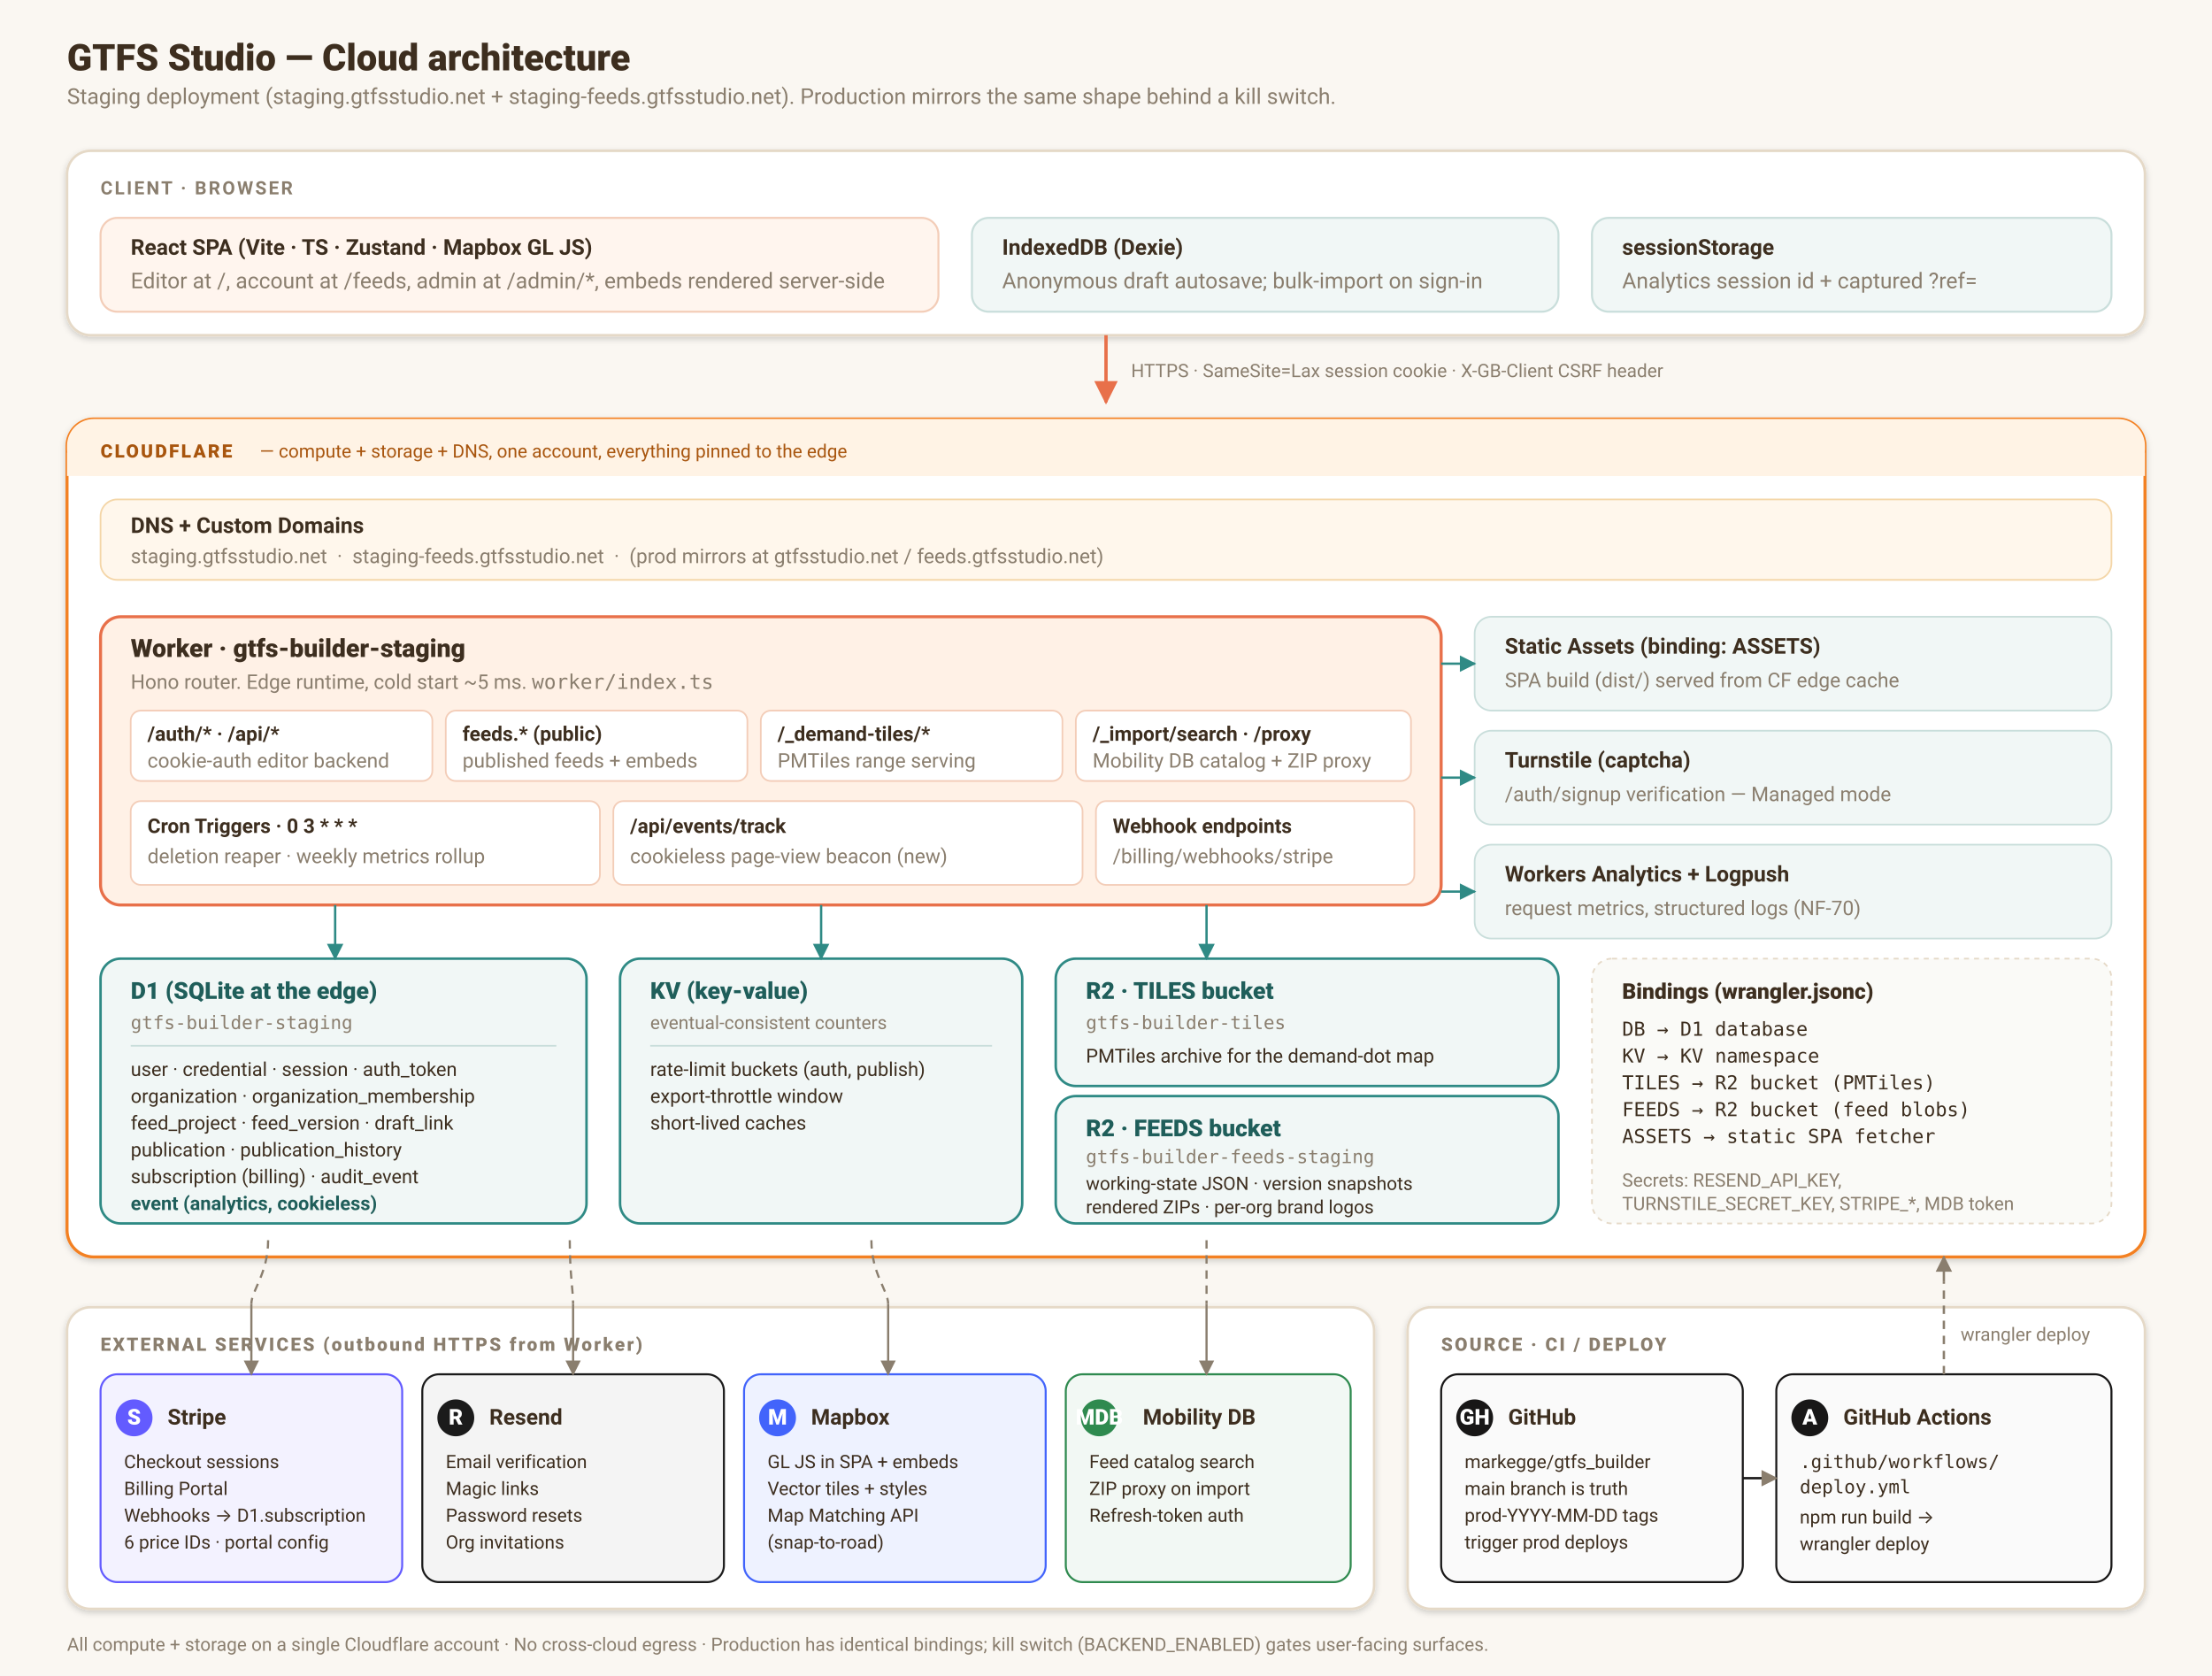
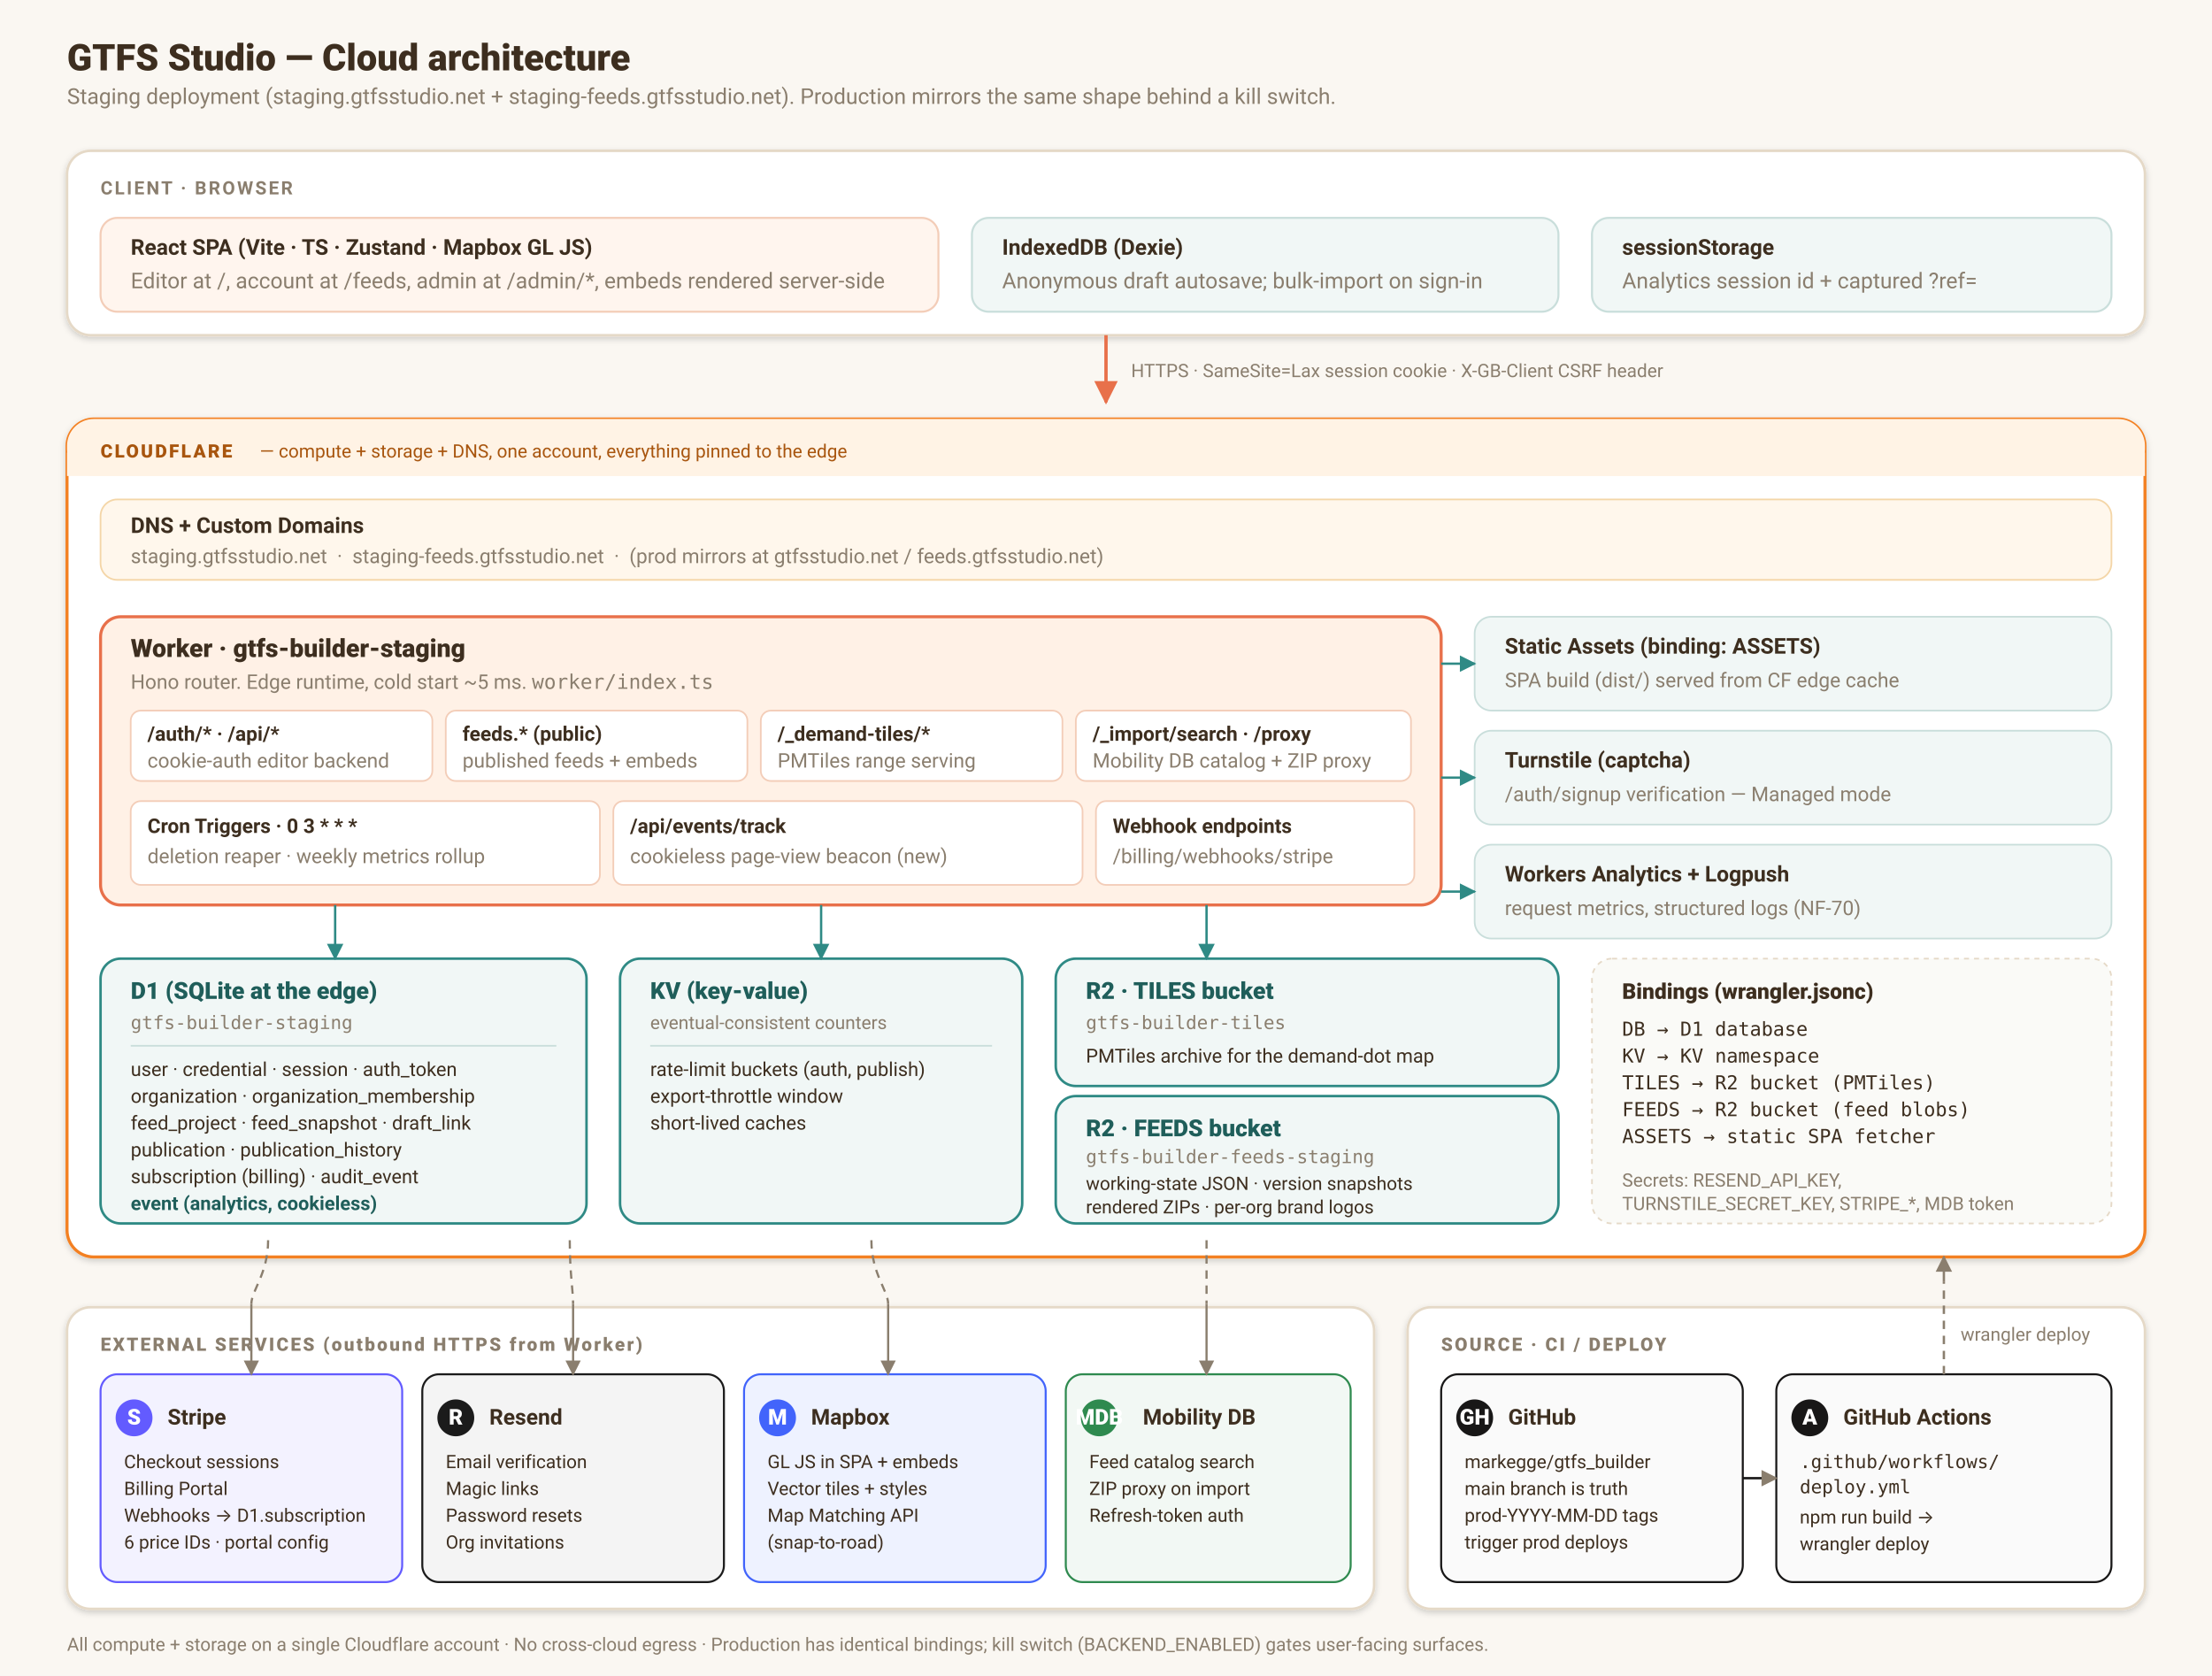
<svg xmlns="http://www.w3.org/2000/svg" viewBox="0 0 1320 1000" font-family="ui-sans-serif, system-ui, -apple-system, 'Segoe UI', Roboto, sans-serif" font-size="13" role="img" aria-label="GTFS Studio cloud architecture (staging deployment)">
  <defs>
    <filter id="card-shadow" x="-10%" y="-10%" width="120%" height="130%">
      <feGaussianBlur in="SourceAlpha" stdDeviation="2" />
      <feOffset dx="0" dy="1.5" result="offset" />
      <feComponentTransfer>
        <feFuncA type="linear" slope="0.18" />
      </feComponentTransfer>
      <feMerge>
        <feMergeNode />
        <feMergeNode in="SourceGraphic" />
      </feMerge>
    </filter>
    <marker id="arr-coral" viewBox="0 0 10 10" refX="9" refY="5" markerWidth="7" markerHeight="7" orient="auto-start-reverse">
      <path d="M0,0 L10,5 L0,10 z" fill="#E8704A" />
    </marker>
    <marker id="arr-teal" viewBox="0 0 10 10" refX="9" refY="5" markerWidth="7" markerHeight="7" orient="auto-start-reverse">
      <path d="M0,0 L10,5 L0,10 z" fill="#2F8A85" />
    </marker>
    <marker id="arr-gray" viewBox="0 0 10 10" refX="9" refY="5" markerWidth="7" markerHeight="7" orient="auto-start-reverse">
      <path d="M0,0 L10,5 L0,10 z" fill="#8A7E6E" />
    </marker>
  </defs>
  <rect width="1320" height="1000" fill="#FAF7F2" />
  <text x="40" y="42" font-size="22" font-weight="800" fill="#3D2E1F">GTFS Studio — Cloud architecture</text>
  <text x="40" y="62" font-size="13" fill="#8A7E6E">Staging deployment (staging.gtfsstudio.net + staging-feeds.gtfsstudio.net). Production mirrors the same shape behind a kill switch.</text>
  <g>
    <rect x="40" y="90" width="1240" height="110" rx="14" fill="#FFFFFF" stroke="#E5D9C7" stroke-width="1.5" filter="url(#card-shadow)" />
    <text x="60" y="116" font-size="11" font-weight="700" fill="#8A7E6E" letter-spacing="1.2">CLIENT  ·  BROWSER</text>
    <rect x="60" y="130" width="500" height="56" rx="10" fill="#FFF5EE" stroke="#F3CDB8" stroke-width="1.2" />
    <text x="78" y="152" font-weight="700" fill="#3D2E1F">React SPA  (Vite · TS · Zustand · Mapbox GL JS)</text>
    <text x="78" y="172" fill="#8A7E6E">Editor at /, account at /feeds, admin at /admin/*, embeds rendered server-side</text>
    <rect x="580" y="130" width="350" height="56" rx="10" fill="#F1F7F6" stroke="#C9DEDB" stroke-width="1.2" />
    <text x="598" y="152" font-weight="700" fill="#3D2E1F">IndexedDB  (Dexie)</text>
    <text x="598" y="172" fill="#8A7E6E">Anonymous draft autosave; bulk-import on sign-in</text>
    <rect x="950" y="130" width="310" height="56" rx="10" fill="#F1F7F6" stroke="#C9DEDB" stroke-width="1.2" />
    <text x="968" y="152" font-weight="700" fill="#3D2E1F">sessionStorage</text>
    <text x="968" y="172" fill="#8A7E6E">Analytics session id + captured ?ref=</text>
  </g>
  <line x1="660" y1="200" x2="660" y2="240" stroke="#E8704A" stroke-width="2" marker-end="url(#arr-coral)" />
  <text x="675" y="225" fill="#8A7E6E" font-size="11">HTTPS · SameSite=Lax session cookie · X-GB-Client CSRF header</text>
  <g>
    <rect x="40" y="250" width="1240" height="500" rx="16" fill="#FFFFFF" stroke="#F38020" stroke-width="1.8" filter="url(#card-shadow)" />
    <rect x="40" y="250" width="1240" height="34" rx="16" fill="#FFF3E5" stroke="none" />
    <rect x="40" y="270" width="1240" height="14" fill="#FFF3E5" stroke="none" />
    <text x="60" y="273" font-size="11" font-weight="800" fill="#A8550E" letter-spacing="1.2">CLOUDFLARE</text>
    <text x="155" y="273" font-size="11" fill="#A8550E">— compute + storage + DNS, one account, everything pinned to the edge</text>
    <rect x="60" y="298" width="1200" height="48" rx="10" fill="#FFF7EC" stroke="#F4D6A8" stroke-width="1" />
    <text x="78" y="318" font-weight="700" fill="#3D2E1F">DNS + Custom Domains</text>
    <text x="78" y="336" fill="#8A7E6E" font-size="12">staging.gtfsstudio.net  ·  staging-feeds.gtfsstudio.net  ·  (prod mirrors at gtfsstudio.net / feeds.gtfsstudio.net)</text>
    <rect x="60" y="368" width="800" height="172" rx="12" fill="#FFF1E6" stroke="#E8704A" stroke-width="1.8" />
    <text x="78" y="392" font-weight="800" fill="#3D2E1F" font-size="15">Worker  ·  gtfs-builder-staging</text>
    <text x="78" y="411" fill="#8A7E6E" font-size="12">Hono router. Edge runtime, cold start ~5 ms. <tspan font-family="ui-monospace, SF Mono, monospace">worker/index.ts</tspan>
    </text>
    <g font-size="12">
      <rect x="78" y="424" width="180" height="42" rx="6" fill="#FFFFFF" stroke="#F3CDB8" />
      <text x="88" y="442" font-weight="700" fill="#3D2E1F">/auth/*  ·  /api/*</text>
      <text x="88" y="458" fill="#8A7E6E">cookie-auth editor backend</text>
      <rect x="266" y="424" width="180" height="42" rx="6" fill="#FFFFFF" stroke="#F3CDB8" />
      <text x="276" y="442" font-weight="700" fill="#3D2E1F">feeds.*  (public)</text>
      <text x="276" y="458" fill="#8A7E6E">published feeds + embeds</text>
      <rect x="454" y="424" width="180" height="42" rx="6" fill="#FFFFFF" stroke="#F3CDB8" />
      <text x="464" y="442" font-weight="700" fill="#3D2E1F">/_demand-tiles/*</text>
      <text x="464" y="458" fill="#8A7E6E">PMTiles range serving</text>
      <rect x="642" y="424" width="200" height="42" rx="6" fill="#FFFFFF" stroke="#F3CDB8" />
      <text x="652" y="442" font-weight="700" fill="#3D2E1F">/_import/search · /proxy</text>
      <text x="652" y="458" fill="#8A7E6E">Mobility DB catalog + ZIP proxy</text>
      <rect x="78" y="478" width="280" height="50" rx="6" fill="#FFFFFF" stroke="#F3CDB8" />
      <text x="88" y="497" font-weight="700" fill="#3D2E1F">Cron Triggers  ·  0 3 * * *</text>
      <text x="88" y="515" fill="#8A7E6E">deletion reaper · weekly metrics rollup</text>
      <rect x="366" y="478" width="280" height="50" rx="6" fill="#FFFFFF" stroke="#F3CDB8" />
      <text x="376" y="497" font-weight="700" fill="#3D2E1F">/api/events/track</text>
      <text x="376" y="515" fill="#8A7E6E">cookieless page-view beacon (new)</text>
      <rect x="654" y="478" width="190" height="50" rx="6" fill="#FFFFFF" stroke="#F3CDB8" />
      <text x="664" y="497" font-weight="700" fill="#3D2E1F">Webhook endpoints</text>
      <text x="664" y="515" fill="#8A7E6E">/billing/webhooks/stripe</text>
    </g>
    <g>
      <rect x="880" y="368" width="380" height="56" rx="10" fill="#F1F7F6" stroke="#C9DEDB" />
      <text x="898" y="390" font-weight="700" fill="#3D2E1F">Static Assets  (binding: ASSETS)</text>
      <text x="898" y="410" fill="#8A7E6E" font-size="12">SPA build (dist/) served from CF edge cache</text>
      <rect x="880" y="436" width="380" height="56" rx="10" fill="#F1F7F6" stroke="#C9DEDB" />
      <text x="898" y="458" font-weight="700" fill="#3D2E1F">Turnstile  (captcha)</text>
      <text x="898" y="478" fill="#8A7E6E" font-size="12">/auth/signup verification — Managed mode</text>
      <rect x="880" y="504" width="380" height="56" rx="10" fill="#F1F7F6" stroke="#C9DEDB" />
      <text x="898" y="526" font-weight="700" fill="#3D2E1F">Workers Analytics + Logpush</text>
      <text x="898" y="546" fill="#8A7E6E" font-size="12">request metrics, structured logs (NF-70)</text>
    </g>
    <g>
      <rect x="60" y="572" width="290" height="158" rx="12" fill="#F1F7F6" stroke="#2F8A85" stroke-width="1.5" />
      <text x="78" y="596" font-weight="800" fill="#1F5E5A" font-size="14">D1  (SQLite at the edge)</text>
      <text x="78" y="614" fill="#8A7E6E" font-size="11" font-family="ui-monospace, SF Mono, monospace">gtfs-builder-staging</text>
      <line x1="78" y1="624" x2="332" y2="624" stroke="#C9DEDB" />
      <g font-size="11.5" fill="#3D2E1F">
        <text x="78" y="642">user · credential · session · auth_token</text>
        <text x="78" y="658">organization · organization_membership</text>
-         <text x="78" y="674">feed_project · feed_version · draft_link</text>
+         <text x="78" y="674">feed_project · feed_snapshot · draft_link</text>
        <text x="78" y="690">publication · publication_history</text>
        <text x="78" y="706">subscription (billing) · audit_event</text>
        <text x="78" y="722" font-weight="700" fill="#1F5E5A">event  (analytics, cookieless)</text>
      </g>
      <rect x="370" y="572" width="240" height="158" rx="12" fill="#F1F7F6" stroke="#2F8A85" stroke-width="1.5" />
      <text x="388" y="596" font-weight="800" fill="#1F5E5A" font-size="14">KV  (key-value)</text>
      <text x="388" y="614" fill="#8A7E6E" font-size="11">eventual-consistent counters</text>
      <line x1="388" y1="624" x2="592" y2="624" stroke="#C9DEDB" />
      <g font-size="11.5" fill="#3D2E1F">
        <text x="388" y="642">rate-limit buckets (auth, publish)</text>
        <text x="388" y="658">export-throttle window</text>
        <text x="388" y="674">short-lived caches</text>
      </g>
      <rect x="630" y="572" width="300" height="76" rx="12" fill="#F1F7F6" stroke="#2F8A85" stroke-width="1.5" />
      <text x="648" y="596" font-weight="800" fill="#1F5E5A" font-size="14">R2  ·  TILES bucket</text>
      <text x="648" y="614" fill="#8A7E6E" font-size="11" font-family="ui-monospace, SF Mono, monospace">gtfs-builder-tiles</text>
      <text x="648" y="634" fill="#3D2E1F" font-size="11.5">PMTiles archive for the demand-dot map</text>
      <rect x="630" y="654" width="300" height="76" rx="12" fill="#F1F7F6" stroke="#2F8A85" stroke-width="1.5" />
      <text x="648" y="678" font-weight="800" fill="#1F5E5A" font-size="14">R2  ·  FEEDS bucket</text>
      <text x="648" y="694" fill="#8A7E6E" font-size="11" font-family="ui-monospace, SF Mono, monospace">gtfs-builder-feeds-staging</text>
      <text x="648" y="710" fill="#3D2E1F" font-size="11">working-state JSON · version snapshots</text>
      <text x="648" y="724" fill="#3D2E1F" font-size="11">rendered ZIPs · per-org brand logos</text>
      <rect x="950" y="572" width="310" height="158" rx="12" fill="#FAFAF7" stroke="#E5D9C7" stroke-dasharray="3 3" />
      <text x="968" y="596" font-weight="800" fill="#3D2E1F" font-size="13">Bindings (wrangler.jsonc)</text>
      <g font-size="11.5" fill="#3D2E1F" font-family="ui-monospace, SF Mono, monospace">
        <text x="968" y="618">DB        →  D1 database</text>
        <text x="968" y="634">KV        →  KV namespace</text>
        <text x="968" y="650">TILES     →  R2 bucket (PMTiles)</text>
        <text x="968" y="666">FEEDS     →  R2 bucket (feed blobs)</text>
        <text x="968" y="682">ASSETS    →  static SPA fetcher</text>
      </g>
      <text x="968" y="708" font-size="11" fill="#8A7E6E">Secrets: RESEND_API_KEY,</text>
      <text x="968" y="722" font-size="11" fill="#8A7E6E">TURNSTILE_SECRET_KEY, STRIPE_*, MDB token</text>
    </g>
    <g stroke="#2F8A85" stroke-width="1.4" fill="none" marker-end="url(#arr-teal)">
      <path d="M 200 540 L 200 572" />
      <path d="M 490 540 L 490 572" />
      <path d="M 720 540 L 720 572" />
    </g>
    <g stroke="#2F8A85" stroke-width="1.4" fill="none" marker-end="url(#arr-teal)">
      <path d="M 860 396 L 880 396" />
      <path d="M 860 464 L 880 464" />
      <path d="M 860 532 L 880 532" />
    </g>
  </g>
  <g>
    <rect x="40" y="780" width="780" height="180" rx="14" fill="#FFFFFF" stroke="#E5D9C7" stroke-width="1.5" filter="url(#card-shadow)" />
    <text x="60" y="806" font-size="11" font-weight="800" fill="#8A7E6E" letter-spacing="1.2">EXTERNAL SERVICES  (outbound HTTPS from Worker)</text>
    <rect x="60" y="820" width="180" height="124" rx="10" fill="#F3F2FF" stroke="#635BFF" stroke-width="1.2" />
    <circle cx="80" cy="846" r="11" fill="#635BFF" />
    <text x="80" y="850" font-size="13" font-weight="800" fill="#FFFFFF" text-anchor="middle">S</text>
    <text x="100" y="850" font-weight="700" fill="#3D2E1F">Stripe</text>
    <g font-size="11" fill="#3D2E1F">
      <text x="74" y="876">Checkout sessions</text>
      <text x="74" y="892">Billing Portal</text>
      <text x="74" y="908">Webhooks  →  D1.subscription</text>
      <text x="74" y="924">6 price IDs · portal config</text>
    </g>
    <rect x="252" y="820" width="180" height="124" rx="10" fill="#F4F4F4" stroke="#1B1B1B" stroke-width="1.2" />
    <circle cx="272" cy="846" r="11" fill="#1B1B1B" />
    <text x="272" y="850" font-size="13" font-weight="800" fill="#FFFFFF" text-anchor="middle">R</text>
    <text x="292" y="850" font-weight="700" fill="#3D2E1F">Resend</text>
    <g font-size="11" fill="#3D2E1F">
      <text x="266" y="876">Email verification</text>
      <text x="266" y="892">Magic links</text>
      <text x="266" y="908">Password resets</text>
      <text x="266" y="924">Org invitations</text>
    </g>
    <rect x="444" y="820" width="180" height="124" rx="10" fill="#EEF2FF" stroke="#4264FB" stroke-width="1.2" />
    <circle cx="464" cy="846" r="11" fill="#4264FB" />
    <text x="464" y="850" font-size="13" font-weight="800" fill="#FFFFFF" text-anchor="middle">M</text>
    <text x="484" y="850" font-weight="700" fill="#3D2E1F">Mapbox</text>
    <g font-size="11" fill="#3D2E1F">
      <text x="458" y="876">GL JS in SPA + embeds</text>
      <text x="458" y="892">Vector tiles + styles</text>
      <text x="458" y="908">Map Matching API</text>
      <text x="458" y="924">(snap-to-road)</text>
    </g>
    <rect x="636" y="820" width="170" height="124" rx="10" fill="#F2F8F4" stroke="#2F8A4F" stroke-width="1.2" />
    <circle cx="656" cy="846" r="11" fill="#2F8A4F" />
    <text x="656" y="850" font-size="13" font-weight="800" fill="#FFFFFF" text-anchor="middle">MDB</text>
    <text x="682" y="850" font-weight="700" fill="#3D2E1F">Mobility DB</text>
    <g font-size="11" fill="#3D2E1F">
      <text x="650" y="876">Feed catalog search</text>
      <text x="650" y="892">ZIP proxy on import</text>
      <text x="650" y="908">Refresh-token auth</text>
    </g>
    <rect x="840" y="780" width="440" height="180" rx="14" fill="#FFFFFF" stroke="#E5D9C7" stroke-width="1.5" filter="url(#card-shadow)" />
    <text x="860" y="806" font-size="11" font-weight="800" fill="#8A7E6E" letter-spacing="1.2">SOURCE  ·  CI / DEPLOY</text>
    <rect x="860" y="820" width="180" height="124" rx="10" fill="#FAFAFA" stroke="#181717" stroke-width="1.2" />
    <circle cx="880" cy="846" r="11" fill="#181717" />
    <text x="880" y="850" font-size="13" font-weight="800" fill="#FFFFFF" text-anchor="middle">GH</text>
    <text x="900" y="850" font-weight="700" fill="#3D2E1F">GitHub</text>
    <g font-size="11" fill="#3D2E1F">
      <text x="874" y="876">markegge/gtfs_builder</text>
      <text x="874" y="892">main branch is truth</text>
      <text x="874" y="908">prod-YYYY-MM-DD tags</text>
      <text x="874" y="924">trigger prod deploys</text>
    </g>
    <rect x="1060" y="820" width="200" height="124" rx="10" fill="#FAFAFA" stroke="#181717" stroke-width="1.2" />
    <circle cx="1080" cy="846" r="11" fill="#181717" />
    <text x="1080" y="850" font-size="13" font-weight="800" fill="#FFFFFF" text-anchor="middle">A</text>
    <text x="1100" y="850" font-weight="700" fill="#3D2E1F">GitHub Actions</text>
    <g font-size="11" fill="#3D2E1F">
      <text x="1074" y="876" font-family="ui-monospace, SF Mono, monospace">.github/workflows/</text>
      <text x="1074" y="891" font-family="ui-monospace, SF Mono, monospace">deploy.yml</text>
      <text x="1074" y="909">npm run build  →</text>
      <text x="1074" y="925">wrangler deploy</text>
    </g>
    <path d="M 1040 882 L 1060 882" stroke="#181717" stroke-width="1.4" marker-end="url(#arr-gray)" fill="none" />
  </g>
  <g stroke="#8A7E6E" stroke-width="1.3" fill="none" stroke-dasharray="5 4">
    <path d="M 160 740 C 160 760, 150 770, 150 778" />
    <path d="M 340 740 C 340 760, 342 770, 342 778" />
    <path d="M 520 740 C 520 760, 530 770, 530 778" />
    <path d="M 720 740 C 720 760, 720 770, 720 778" />
  </g>
  <g fill="none" stroke="#8A7E6E" stroke-width="1.3" marker-end="url(#arr-gray)">
    <path d="M 150 778 L 150 820" />
    <path d="M 342 778 L 342 820" />
    <path d="M 530 778 L 530 820" />
    <path d="M 720 778 L 720 820" />
  </g>
  <path d="M 1160 820 L 1160 765" stroke="#8A7E6E" stroke-width="1.4" fill="none" stroke-dasharray="5 4" />
  <path d="M 1160 765 L 1160 750" stroke="#8A7E6E" stroke-width="1.4" fill="none" marker-end="url(#arr-gray)" />
  <text x="1170" y="800" font-size="11" fill="#8A7E6E">wrangler deploy</text>
  <text x="40" y="985" font-size="11" fill="#8A7E6E">All compute + storage on a single Cloudflare account · No cross-cloud egress · Production has identical bindings; kill switch (BACKEND_ENABLED) gates user-facing surfaces.</text>
</svg>
